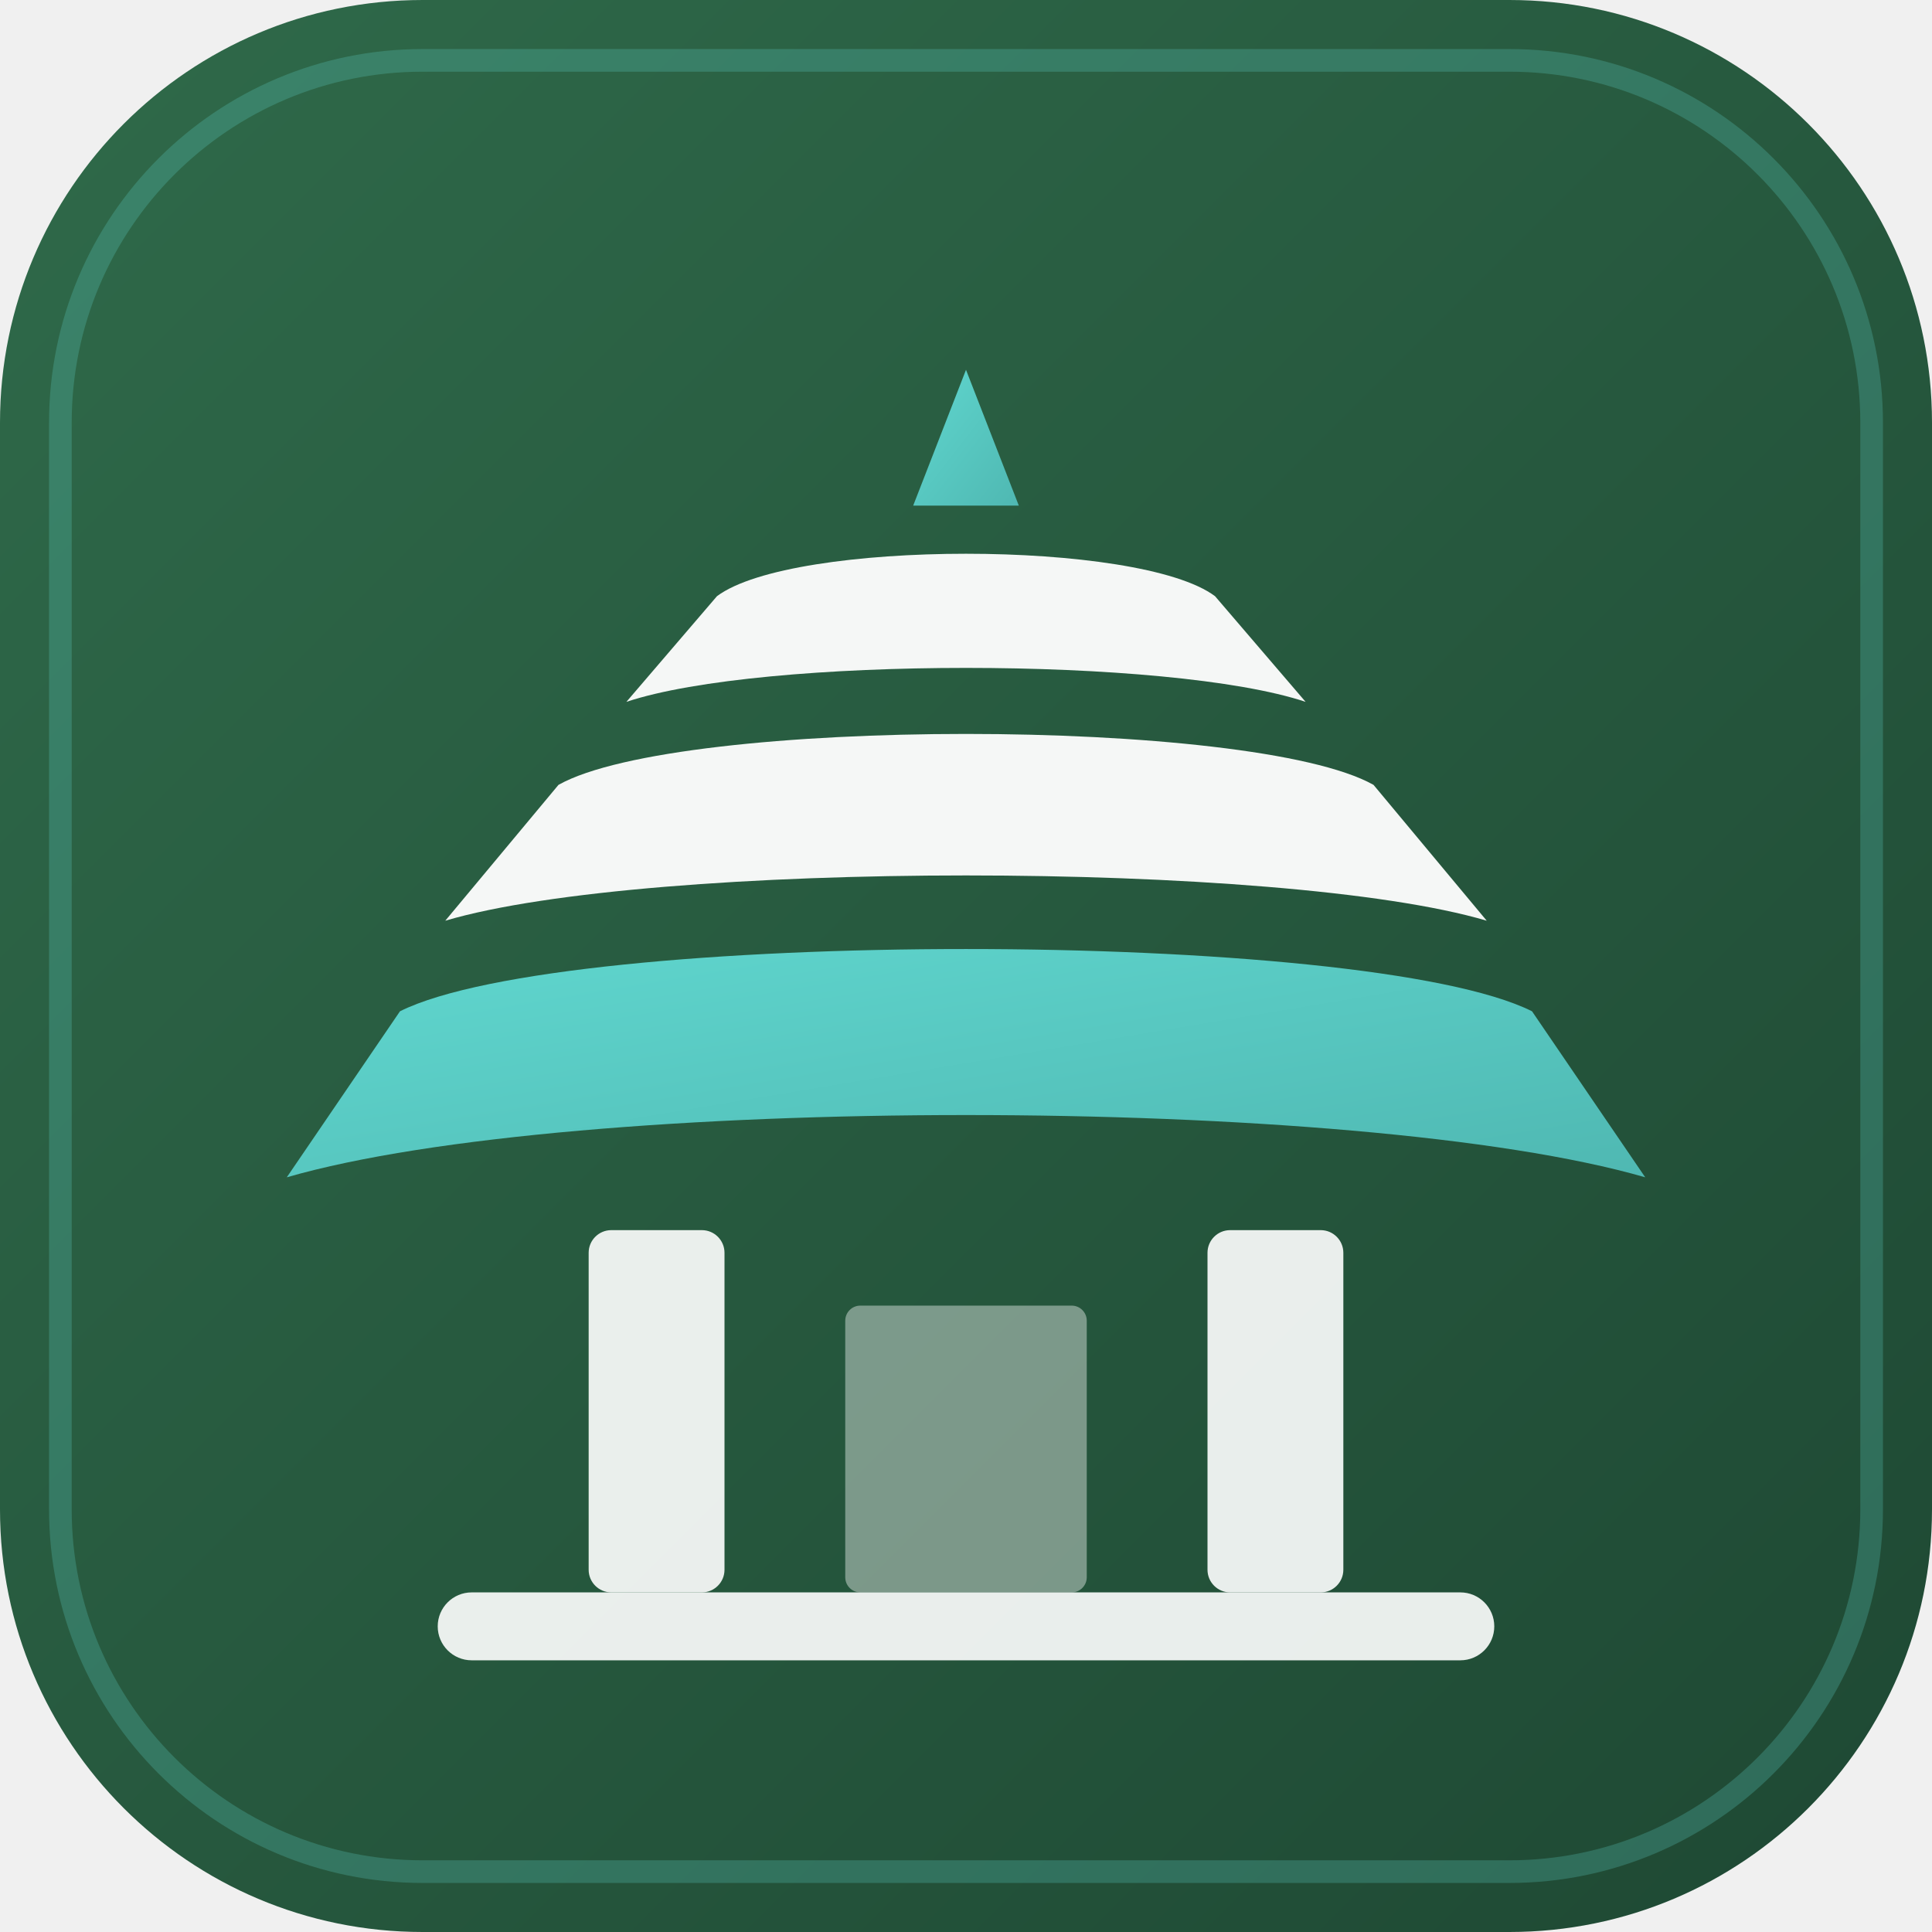
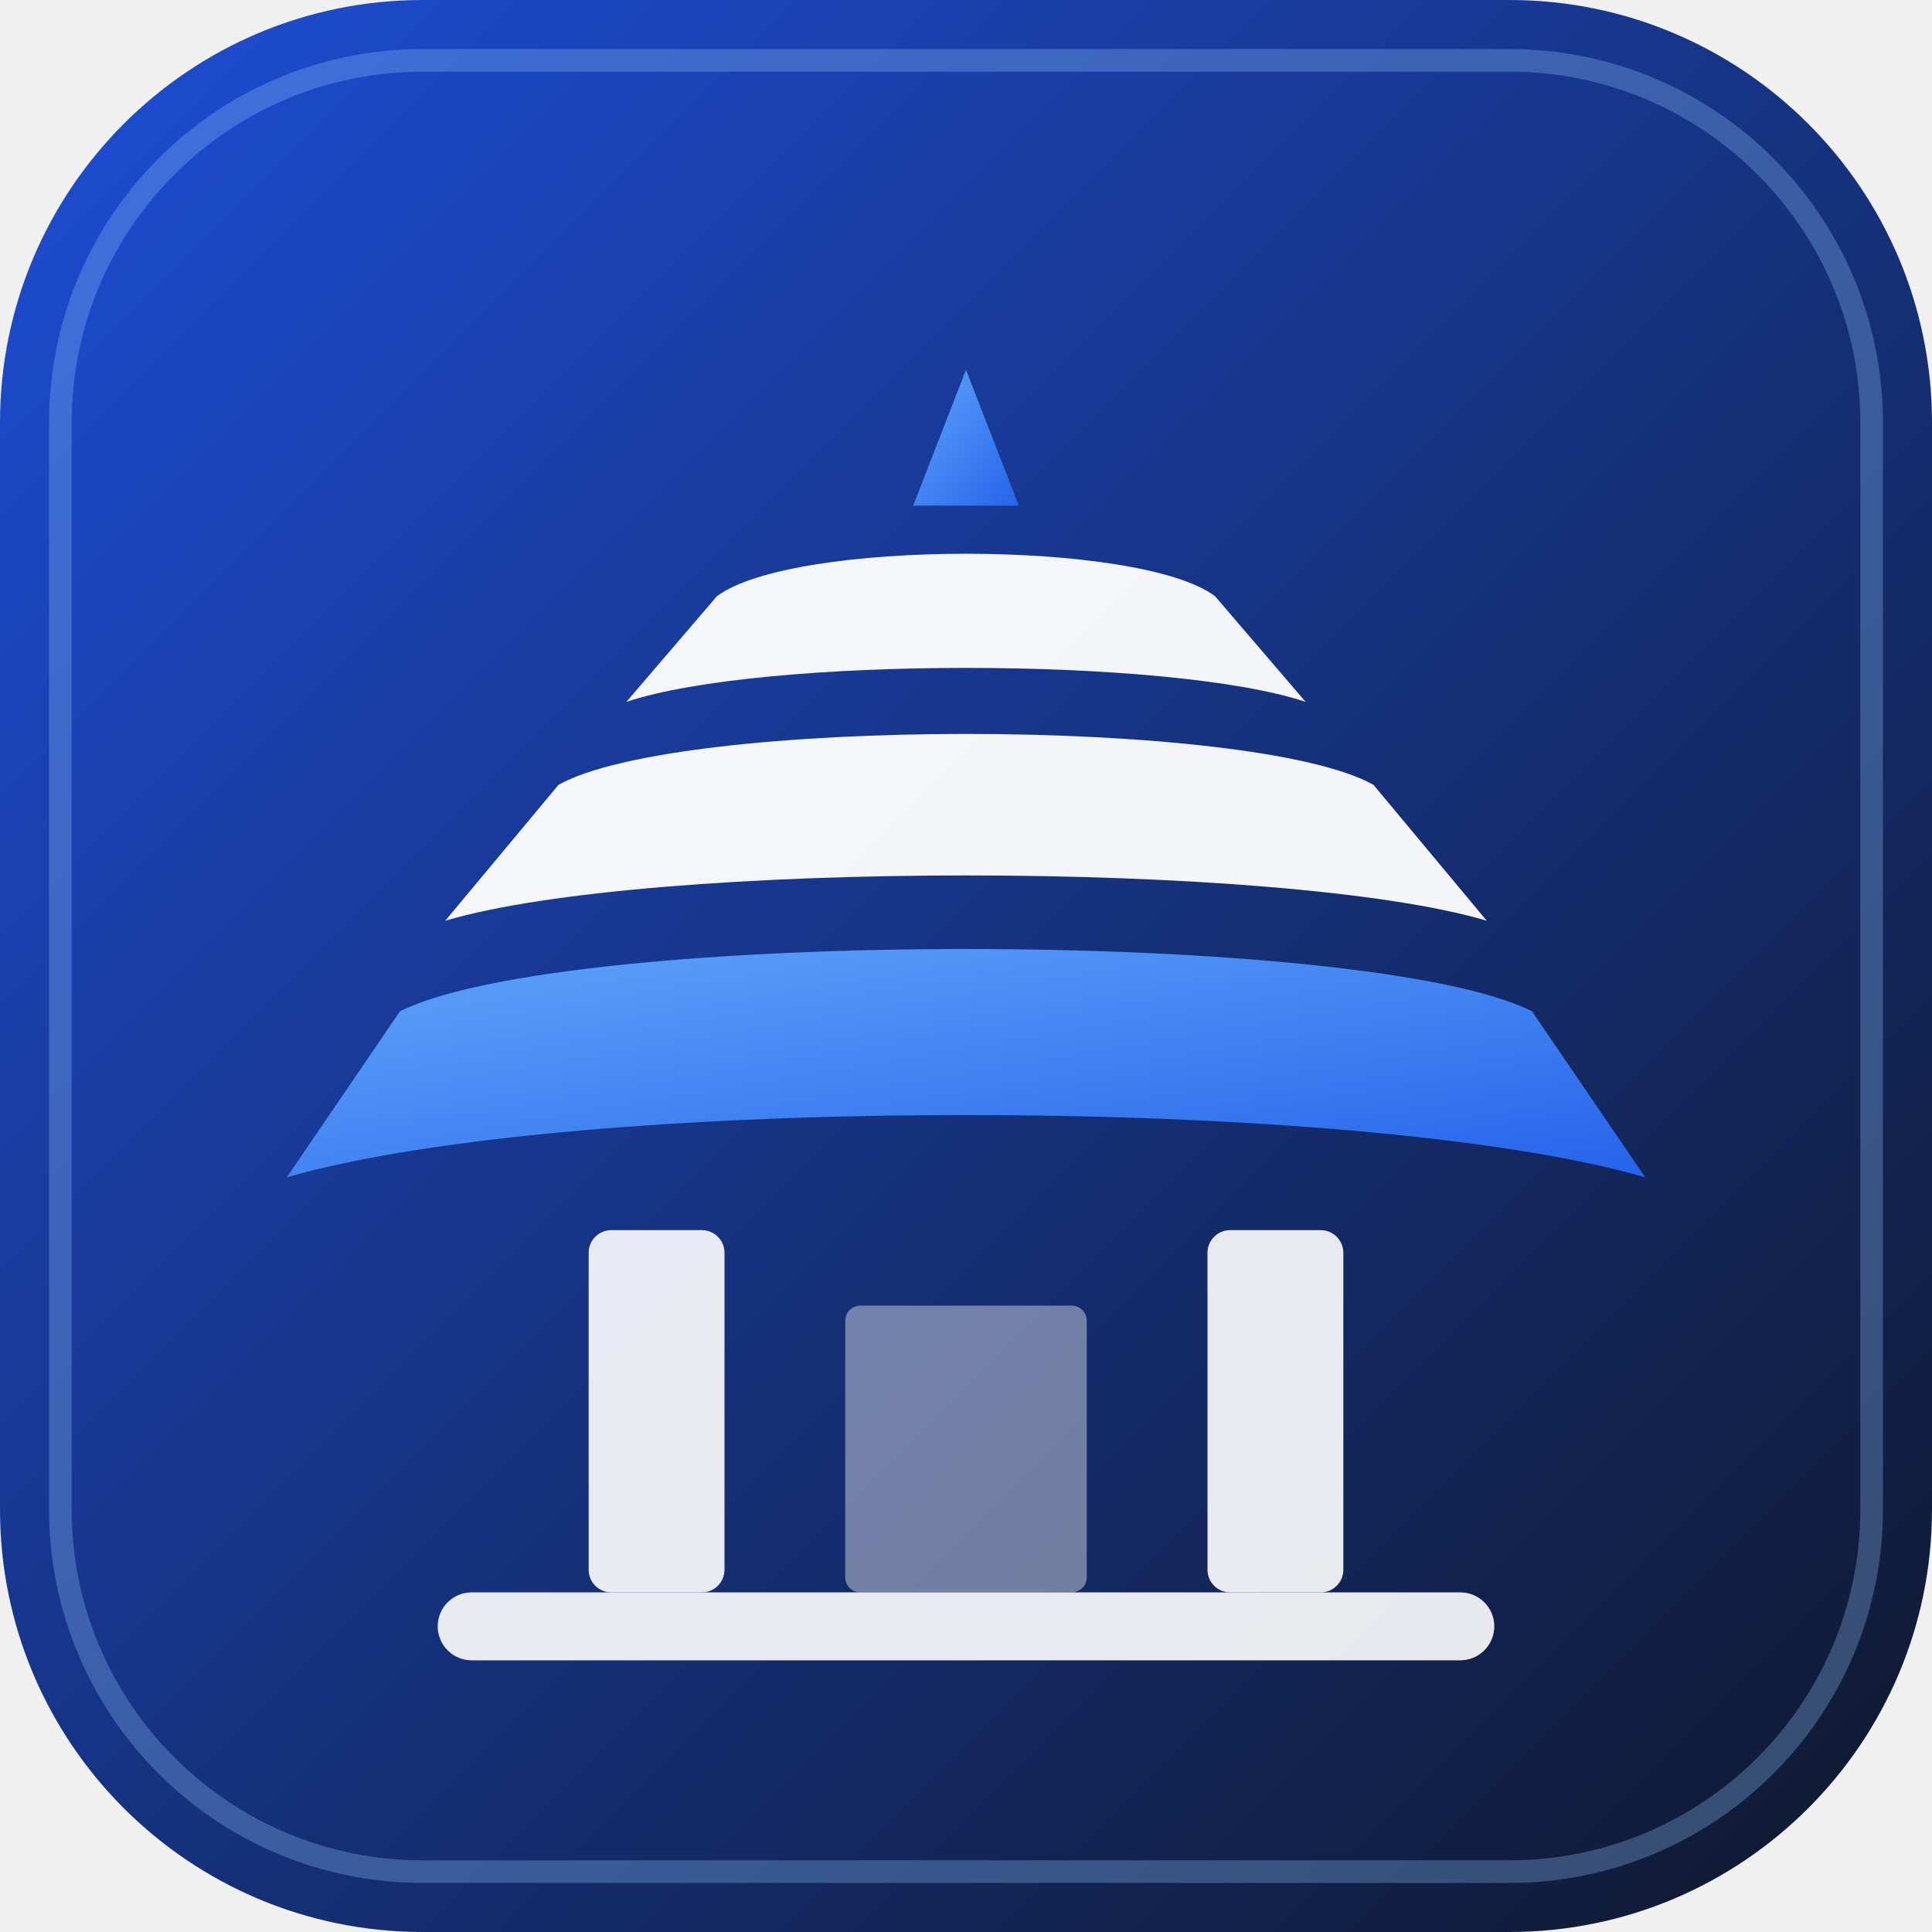
<svg xmlns="http://www.w3.org/2000/svg" viewBox="0 0 512 512" width="512" height="512">
  <defs>
    <linearGradient id="bgGrad" x1="0%" y1="0%" x2="100%" y2="100%">
-       <stop offset="0%" stop-color="#2F6A4A" />
-       <stop offset="100%" stop-color="#1E4833" />
+       <stop offset="0%" stop-color="#1d4ed8" />
+       <stop offset="100%" stop-color="#0f172a" />
    </linearGradient>
    <linearGradient id="accentGrad" x1="0%" y1="0%" x2="100%" y2="100%">
-       <stop offset="0%" stop-color="#60D7CF" />
-       <stop offset="100%" stop-color="#4FB8B2" />
+       <stop offset="0%" stop-color="#60a5fa" />
+       <stop offset="100%" stop-color="#2563eb" />
    </linearGradient>
  </defs>
  <rect width="512" height="512" rx="112" fill="url(#bgGrad)" />
-   <rect x="16" y="16" width="480" height="480" rx="96" fill="none" stroke="#60D7CF" stroke-opacity="0.25" stroke-width="6" />
+   <rect x="16" y="16" width="480" height="480" rx="96" fill="none" stroke="#93c5fd" stroke-opacity="0.3" stroke-width="6" />
  <g transform="translate(0, 8)">
    <polygon points="256,90 270,126 242,126" fill="url(#accentGrad)" />
    <path d="M190 150 C210 135, 302 135, 322 150 L346 178 C310 166, 202 166, 166 178 Z" fill="#FFFFFF" opacity="0.95" />
    <path d="M148 200 C180 182, 332 182, 364 200 L394 236 C340 220, 172 220, 118 236 Z" fill="#FFFFFF" opacity="0.95" />
    <path d="M106 260 C150 238, 362 238, 406 260 L436 304 C360 282, 152 282, 76 304 Z" fill="url(#accentGrad)" />
    <rect x="156" y="318" width="36" height="96" rx="6" fill="#FFFFFF" opacity="0.9" />
    <rect x="320" y="318" width="36" height="96" rx="6" fill="#FFFFFF" opacity="0.9" />
    <rect x="224" y="338" width="64" height="76" rx="4" fill="#FFFFFF" opacity="0.4" />
    <rect x="116" y="414" width="280" height="18" rx="9" fill="#FFFFFF" opacity="0.9" />
  </g>
</svg>
